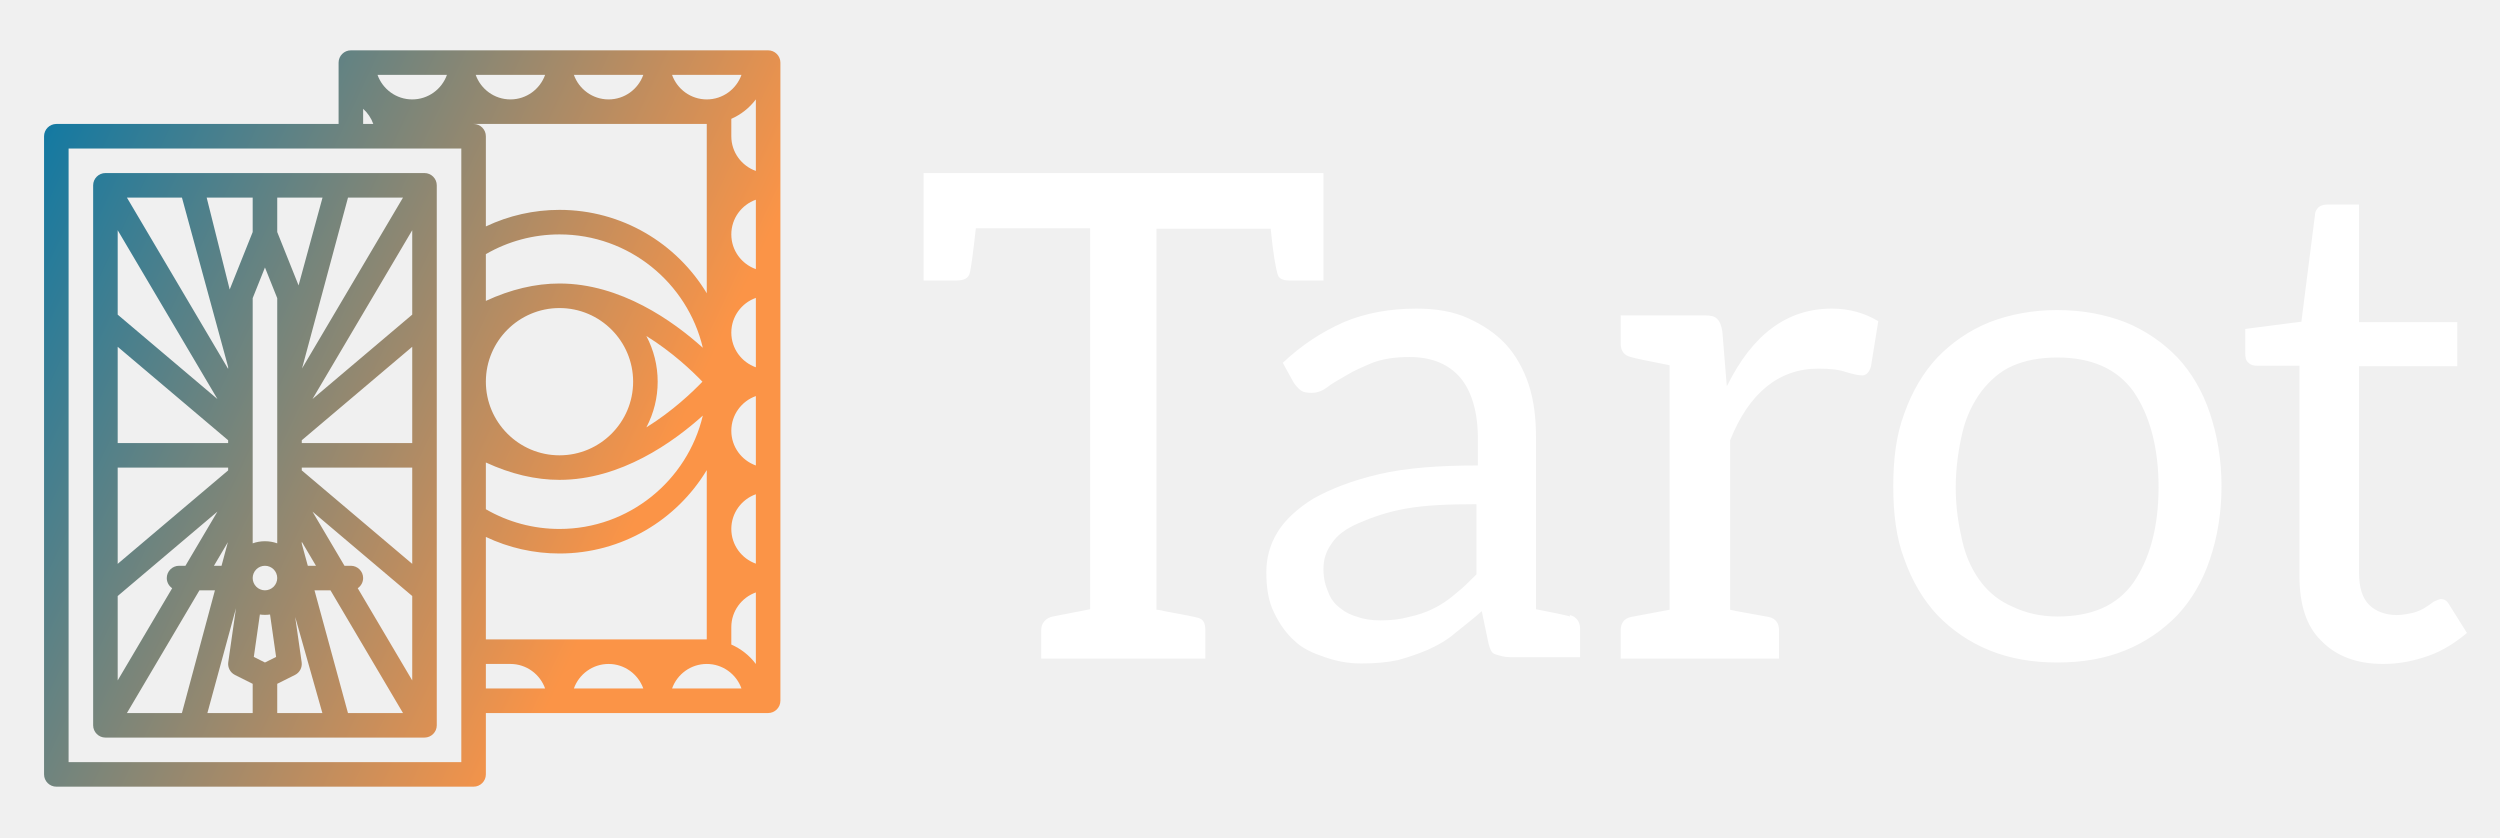
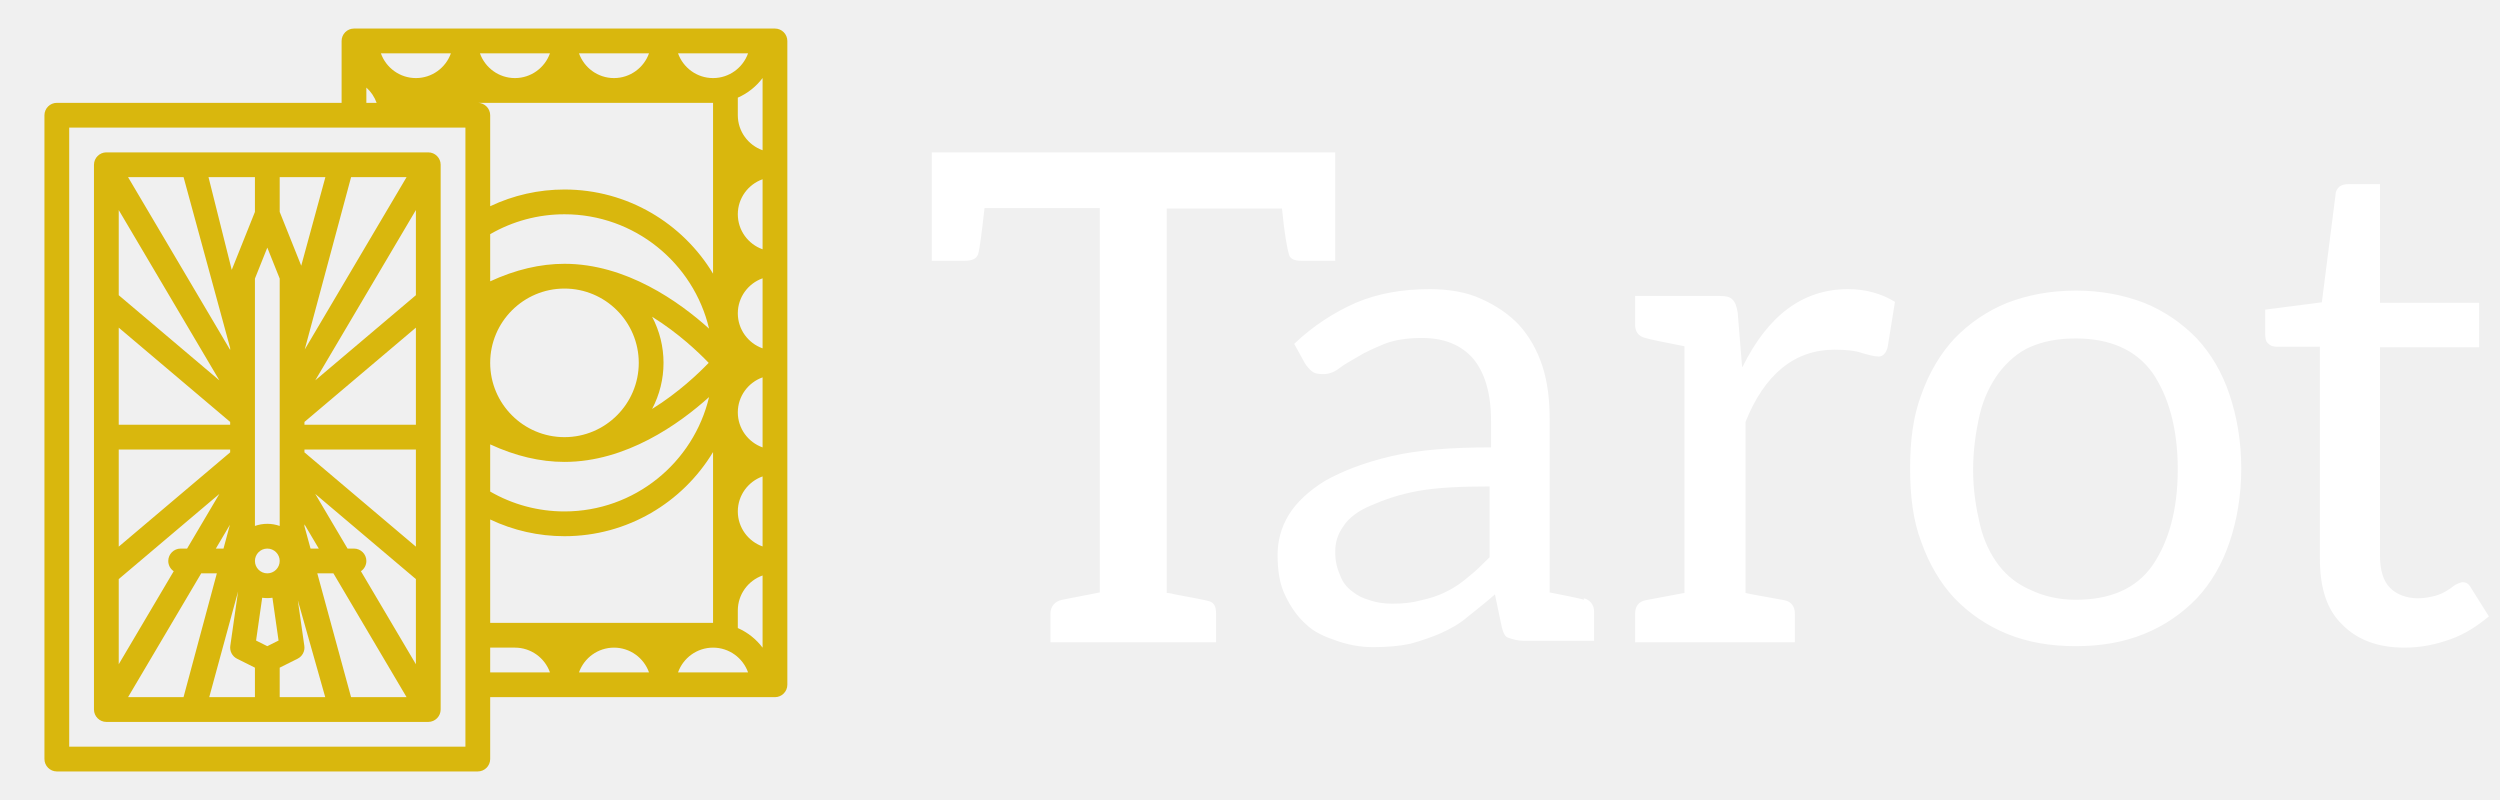
- <svg xmlns="http://www.w3.org/2000/svg" width="100%" height="100%" viewBox="0 0 227 76" version="1.1" xml:space="preserve" style="fill-rule:evenodd;clip-rule:evenodd;stroke-linejoin:round;stroke-miterlimit:2;">
-   <g transform="matrix(1,0,0,1,-36,-112)">
-     <rect x="0" y="0" width="300" height="300" style="fill:rgb(205,255,109);fill-opacity:0;" />
+ <svg xmlns="http://www.w3.org/2000/svg" width="100%" height="100%" viewBox="0 0 225 72" version="1.1" xml:space="preserve" style="fill-rule:evenodd;clip-rule:evenodd;stroke-linejoin:round;stroke-miterlimit:2;">
+   <g transform="matrix(1,0,0,1,-36,-114)">
+     <rect x="0" y="0" width="300" height="300" style="fill-opacity:0;" />
  </g>
-   <g id="_13337377-7e08-4075-bcbe-a0c2ef9c2412" transform="matrix(4.39584,0,0,4.39584,82.498,-0.947123)">
+   <g id="a9da25ef-ae62-4f06-b270-08249fc46ee9" transform="matrix(4.39584,0,0,4.39584,82.498,-2.94712)">
    <path d="M8.57,3.79L0.31,3.79L0.31,6.01L0.98,6.01C1.15,6.01 1.23,5.96 1.26,5.87C1.29,5.77 1.33,5.46 1.39,4.93L3.75,4.93L3.75,12.8C3.39,12.87 3.14,12.92 2.98,12.95C2.83,12.98 2.74,13.09 2.74,13.23L2.74,13.82L6.13,13.82L6.13,13.23C6.13,13.09 6.09,13.01 5.99,12.98C5.89,12.95 5.66,12.91 5.29,12.84C5.18,12.81 5.12,12.81 5.12,12.81L5.12,4.94L7.48,4.94C7.53,5.47 7.59,5.77 7.62,5.87C7.64,5.96 7.71,6.01 7.88,6.01L8.57,6.01L8.57,3.79ZM13.66,12.95C13.58,12.92 13.16,12.84 12.96,12.8L12.96,9.25C12.96,8.86 12.92,8.5 12.81,8.16C12.7,7.83 12.54,7.55 12.33,7.32C12.12,7.1 11.87,6.93 11.56,6.79C11.26,6.65 10.89,6.59 10.5,6.59C9.94,6.59 9.44,6.68 8.99,6.87C8.54,7.07 8.12,7.34 7.73,7.71L7.95,8.11C7.98,8.16 8.04,8.23 8.09,8.27C8.15,8.32 8.23,8.33 8.32,8.33C8.43,8.33 8.53,8.3 8.64,8.22C8.75,8.13 8.89,8.06 9.04,7.97C9.2,7.87 9.37,7.8 9.58,7.71C9.79,7.63 10.04,7.59 10.35,7.59C10.81,7.59 11.16,7.74 11.4,8.02C11.63,8.3 11.76,8.72 11.76,9.28L11.76,9.83C10.95,9.83 10.28,9.88 9.72,10.01C9.16,10.14 8.71,10.32 8.37,10.51C8.04,10.71 7.77,10.96 7.62,11.21C7.46,11.47 7.39,11.75 7.39,12.03C7.39,12.35 7.43,12.63 7.55,12.87C7.66,13.1 7.8,13.3 7.97,13.45C8.13,13.61 8.36,13.71 8.6,13.79C8.83,13.87 9.07,13.92 9.35,13.92C9.63,13.92 9.88,13.9 10.11,13.85C10.33,13.79 10.53,13.72 10.72,13.64C10.92,13.55 11.12,13.44 11.28,13.3C11.45,13.16 11.65,13.01 11.84,12.84L11.98,13.51C12.01,13.62 12.04,13.71 12.12,13.73C12.21,13.76 12.31,13.79 12.42,13.79L13.87,13.79L13.87,13.19C13.87,13.06 13.79,12.95 13.66,12.92L13.66,12.95ZM11.73,12.08C11.59,12.22 11.45,12.36 11.31,12.47C11.17,12.59 11.02,12.7 10.85,12.78C10.68,12.87 10.51,12.92 10.33,12.96C10.15,13.01 9.97,13.03 9.74,13.03C9.58,13.03 9.42,13.01 9.28,12.96C9.14,12.92 9.03,12.87 8.92,12.78C8.81,12.7 8.72,12.59 8.67,12.45C8.61,12.31 8.57,12.17 8.57,11.97C8.57,11.77 8.62,11.61 8.74,11.44C8.85,11.27 9.04,11.13 9.3,11.02C9.55,10.91 9.88,10.79 10.28,10.72C10.67,10.65 11.16,10.63 11.73,10.63L11.73,12.08ZM16.9,8.18L16.81,7.07C16.79,6.94 16.76,6.86 16.7,6.8C16.65,6.75 16.58,6.73 16.44,6.73L14.71,6.73L14.71,7.32C14.71,7.46 14.78,7.56 14.92,7.59C15.01,7.62 15.27,7.67 15.72,7.76L15.72,12.81L14.92,12.96C14.78,12.99 14.71,13.09 14.71,13.23L14.71,13.82L17.98,13.82L17.98,13.23C17.98,13.09 17.91,12.99 17.77,12.96C17.35,12.88 17.08,12.84 16.97,12.81L16.97,9.31C17.36,8.33 17.98,7.83 18.79,7.83C19.04,7.83 19.22,7.85 19.36,7.9C19.5,7.94 19.61,7.97 19.7,7.97C19.78,7.97 19.85,7.9 19.88,7.78L20.03,6.85C19.75,6.68 19.43,6.59 19.07,6.59C18.14,6.59 17.43,7.13 16.91,8.18L16.9,8.18ZM23.73,6.62C23.21,6.62 22.75,6.71 22.33,6.87C21.91,7.04 21.55,7.29 21.25,7.6C20.96,7.91 20.73,8.3 20.57,8.75C20.4,9.2 20.34,9.7 20.34,10.26C20.34,10.82 20.4,11.33 20.57,11.77C20.73,12.22 20.96,12.61 21.25,12.92C21.55,13.23 21.91,13.48 22.33,13.65C22.75,13.82 23.21,13.9 23.73,13.9C24.25,13.9 24.71,13.82 25.13,13.65C25.55,13.48 25.91,13.23 26.21,12.92C26.5,12.61 26.73,12.22 26.88,11.77C27.03,11.33 27.12,10.82 27.12,10.26C27.12,9.7 27.03,9.2 26.88,8.75C26.73,8.3 26.5,7.91 26.21,7.6C25.91,7.29 25.55,7.04 25.13,6.87C24.71,6.71 24.25,6.62 23.73,6.62ZM23.73,12.95C23.37,12.95 23.06,12.87 22.81,12.75C22.55,12.64 22.33,12.47 22.16,12.25C21.99,12.03 21.85,11.75 21.77,11.41C21.69,11.07 21.63,10.71 21.63,10.29C21.63,9.87 21.69,9.48 21.77,9.14C21.85,8.81 21.99,8.53 22.16,8.3C22.33,8.08 22.55,7.88 22.81,7.77C23.06,7.66 23.37,7.6 23.73,7.6C24.43,7.6 24.96,7.83 25.3,8.3C25.63,8.78 25.82,9.44 25.82,10.28C25.82,11.12 25.63,11.77 25.3,12.25C24.96,12.73 24.43,12.95 23.73,12.95ZM30.46,13.93C30.79,13.93 31.09,13.87 31.4,13.76C31.71,13.65 31.96,13.48 32.19,13.29L31.82,12.7C31.77,12.61 31.71,12.59 31.65,12.59C31.63,12.59 31.57,12.61 31.51,12.64C31.46,12.67 31.42,12.71 31.35,12.75C31.28,12.8 31.19,12.84 31.09,12.87C31,12.89 30.88,12.92 30.74,12.92C30.52,12.92 30.31,12.85 30.17,12.71C30.03,12.57 29.96,12.35 29.96,12.04L29.96,7.78L31.99,7.78L31.99,6.87L29.96,6.87L29.96,4.44L29.33,4.44C29.25,4.44 29.19,4.45 29.13,4.49C29.08,4.54 29.05,4.59 29.05,4.66L28.77,6.86L27.61,7.01L27.61,7.5C27.61,7.59 27.62,7.67 27.68,7.71C27.73,7.76 27.79,7.77 27.87,7.77L28.73,7.77L28.73,12.11C28.73,12.7 28.87,13.15 29.18,13.45C29.48,13.76 29.9,13.93 30.46,13.93Z" style="fill:white;fill-rule:nonzero;" />
  </g>
-   <g id="_353f6d70-5b68-4815-b65b-ea9fd61a3c24" transform="matrix(0.139293,0,0,0.139293,1.77131,2.34096)">
-     <path d="M488,16L216,16C211.611,16 208,19.611 208,24L208,64L24,64C19.611,64 16,67.611 16,72L16,488C16,492.389 19.611,496 24,496L296,496C300.389,496 304,492.389 304,488L304,448L488,448C492.389,448 496,444.389 496,440L496,24C496,19.611 492.389,16 488,16ZM448,48C437.571,48 428.679,41.311 425.376,32L470.624,32C467.321,41.311 458.429,48 448,48ZM384,48C373.571,48 364.679,41.311 361.376,32L406.624,32C403.321,41.311 394.429,48 384,48ZM320,48C309.571,48 300.679,41.311 297.376,32L342.624,32C339.321,41.311 330.429,48 320,48ZM256,48C245.571,48 236.679,41.311 233.376,32L278.624,32C275.321,41.311 266.429,48 256,48ZM448,64L448,174.369C428.385,141.819 392.694,120 352,120C335.397,119.99 318.999,123.68 304,130.801L304,72C304,67.611 300.389,64 296,64L448,64ZM304,148.855C318.549,140.439 335.049,136 352,136C397.331,136 435.42,167.583 445.428,209.9C426.096,192.486 391.832,168 352,168C336.36,168 320.26,171.807 304,179.33L304,148.855ZM445.173,232C438.616,238.833 425.565,251.281 408.618,261.791C413.474,252.613 416.009,242.384 416,232C416.009,221.616 413.474,211.386 408.618,202.208C425.567,212.719 438.618,225.169 445.173,232ZM352,184C378.468,184 400,205.533 400,232C400,258.467 378.468,280 352,280C325.532,280 304,258.467 304,232C304,205.533 325.532,184 352,184ZM352,296C391.832,296 426.096,271.514 445.428,254.1C435.42,296.417 397.331,328 352,328C335.061,328 318.547,323.566 304,315.152L304,284.67C320.259,292.193 336.359,296 352,296ZM304,333.199C318.999,340.318 335.397,344.008 352,344C392.694,344 428.385,322.181 448,289.631L448,400L304,400L304,333.199ZM384,416C394.429,416 403.321,422.689 406.624,432L361.376,432C364.679,422.689 373.571,416 384,416ZM448,416C458.429,416 467.321,422.689 470.624,432L425.376,432C428.679,422.689 437.571,416 448,416ZM464,403.35L464,392C464,381.571 470.689,372.679 480,369.376L480,416.028C475.846,410.497 470.334,406.13 464,403.35ZM464,328C464,317.571 470.689,308.679 480,305.376L480,350.624C470.689,347.321 464,338.429 464,328ZM464,264C464,253.571 470.689,244.679 480,241.376L480,286.624C470.689,283.321 464,274.429 464,264ZM464,200C464,189.571 470.689,180.679 480,177.376L480,222.624C470.689,219.321 464,210.429 464,200ZM464,136C464,125.571 470.689,116.679 480,113.376L480,158.624C470.689,155.321 464,146.429 464,136ZM464,72L464,60.65C470.334,57.87 475.846,53.503 480,47.972L480,94.624C470.689,91.321 464,82.429 464,72ZM224,54.131C226.998,56.815 229.276,60.209 230.624,64L224,64L224,54.131ZM288,480L32,480L32,80L288,80L288,480ZM304,416L320,416C330.429,416 339.321,422.689 342.624,432L304,432L304,416ZM264,96L56,96C51.611,96 48,99.611 48,104L48,456C48,460.389 51.611,464 56,464L264,464C268.389,464 272,460.389 272,456L272,104C272,99.611 268.389,96 264,96ZM152,360C152,355.589 155.589,352 160,352C164.411,352 168,355.589 168,360C168,364.411 164.411,368 160,368C155.589,368 152,364.411 152,360ZM160,157.541L168,177.541L168,337.377C165.496,336.489 162.804,336.001 160,336.001C157.196,336.001 154.504,336.489 152,337.377L152,177.541L160,157.541ZM136,272L64,272L64,209.249L136,270.172L136,272ZM64,288L136,288L136,289.828L64,350.751L64,288ZM131.695,352L126.747,352L135.831,336.626L131.695,352ZM167.265,411.423L160,415.056L152.735,411.424L156.686,383.767C157.77,383.917 158.875,384.001 160,384.001C161.125,384.001 162.23,383.917 163.314,383.767L167.265,411.423ZM184,337.597L184,336.341L193.253,352L187.928,352L184,337.597ZM184.077,289.894L184,289.985L184,288L256,288L256,350.751L184.077,289.894ZM256,272L184,272L184,270.172L256,209.249L256,272ZM181.914,169.245L168,134.459L168,112L197.526,112L181.914,169.245ZM214.132,112L249.98,112L184.169,223.373L214.132,112ZM152,134.459L137.012,171.929L122.003,112L152,112L152,134.459ZM136,222.402L136,223.658L70.02,112L105.89,112L136,222.402ZM129.03,243.314L64,188.289L64,133.264L129.03,243.314ZM64,371.711L129.029,316.686L108.162,352L104,352C99.611,352 96,355.611 96,360C96,362.654 97.321,365.14 99.519,366.627L64,426.736L64,371.711ZM117.292,368L127.39,368L105.867,448L70.02,448L117.292,368ZM141.107,379.675L136.08,414.868C135.595,418.268 137.351,421.618 140.422,423.155L152,428.944L152,448L122.474,448L141.107,379.675ZM168,428.944L179.578,423.155C182.649,421.618 184.405,418.268 183.92,414.868L179.708,385.382L197.423,448L168,448L168,428.944ZM192.292,368L202.708,368L249.981,448L214.111,448L192.292,368ZM220.481,366.627C222.679,365.14 224,362.654 224,360C224,355.611 220.389,352 216,352L211.838,352L190.971,316.687L256,371.711L256,426.736L220.481,366.627ZM256,188.289L190.971,243.314L256,133.264L256,188.289Z" style="fill:url(#_Linear1);fill-rule:nonzero;" />
+   <g id="cfffb631-29da-43a9-9ed1-46e49f0863c8" transform="matrix(0.139293,0,0,0.139293,1.77131,0.340963)">
+     <path d="M488,16L216,16C211.611,16 208,19.611 208,24L208,64L24,64C19.611,64 16,67.611 16,72L16,488C16,492.389 19.611,496 24,496L296,496C300.389,496 304,492.389 304,488L304,448L488,448C492.389,448 496,444.389 496,440L496,24C496,19.611 492.389,16 488,16ZM448,48C437.571,48 428.679,41.311 425.376,32L470.624,32C467.321,41.311 458.429,48 448,48ZM384,48C373.571,48 364.679,41.311 361.376,32L406.624,32C403.321,41.311 394.429,48 384,48ZM320,48C309.571,48 300.679,41.311 297.376,32L342.624,32C339.321,41.311 330.429,48 320,48ZM256,48C245.571,48 236.679,41.311 233.376,32L278.624,32C275.321,41.311 266.429,48 256,48ZM448,64L448,174.369C428.385,141.819 392.694,120 352,120C335.397,119.99 318.999,123.68 304,130.801L304,72C304,67.611 300.389,64 296,64L448,64ZM304,148.855C318.549,140.439 335.049,136 352,136C397.331,136 435.42,167.583 445.428,209.9C426.096,192.486 391.832,168 352,168C336.36,168 320.26,171.807 304,179.33L304,148.855ZM445.173,232C438.616,238.833 425.565,251.281 408.618,261.791C413.474,252.613 416.009,242.384 416,232C416.009,221.616 413.474,211.386 408.618,202.208C425.567,212.719 438.618,225.169 445.173,232ZM352,184C378.468,184 400,205.533 400,232C400,258.467 378.468,280 352,280C325.532,280 304,258.467 304,232C304,205.533 325.532,184 352,184ZM352,296C391.832,296 426.096,271.514 445.428,254.1C435.42,296.417 397.331,328 352,328C335.061,328 318.547,323.566 304,315.152L304,284.67C320.259,292.193 336.359,296 352,296ZM304,333.199C318.999,340.318 335.397,344.008 352,344C392.694,344 428.385,322.181 448,289.631L448,400L304,400L304,333.199ZM384,416C394.429,416 403.321,422.689 406.624,432L361.376,432C364.679,422.689 373.571,416 384,416ZM448,416C458.429,416 467.321,422.689 470.624,432L425.376,432C428.679,422.689 437.571,416 448,416ZM464,403.35L464,392C464,381.571 470.689,372.679 480,369.376L480,416.028C475.846,410.497 470.334,406.13 464,403.35ZM464,328C464,317.571 470.689,308.679 480,305.376L480,350.624C470.689,347.321 464,338.429 464,328ZM464,264C464,253.571 470.689,244.679 480,241.376L480,286.624C470.689,283.321 464,274.429 464,264ZM464,200C464,189.571 470.689,180.679 480,177.376L480,222.624C470.689,219.321 464,210.429 464,200ZM464,136C464,125.571 470.689,116.679 480,113.376L480,158.624C470.689,155.321 464,146.429 464,136ZM464,72L464,60.65C470.334,57.87 475.846,53.503 480,47.972L480,94.624C470.689,91.321 464,82.429 464,72ZM224,54.131C226.998,56.815 229.276,60.209 230.624,64L224,64L224,54.131ZM288,480L32,480L32,80L288,80L288,480ZM304,416L320,416C330.429,416 339.321,422.689 342.624,432L304,432L304,416ZM264,96L56,96C51.611,96 48,99.611 48,104L48,456C48,460.389 51.611,464 56,464L264,464C268.389,464 272,460.389 272,456L272,104C272,99.611 268.389,96 264,96ZM152,360C152,355.589 155.589,352 160,352C164.411,352 168,355.589 168,360C168,364.411 164.411,368 160,368C155.589,368 152,364.411 152,360ZM160,157.541L168,177.541L168,337.377C165.496,336.489 162.804,336.001 160,336.001C157.196,336.001 154.504,336.489 152,337.377L152,177.541L160,157.541ZM136,272L64,272L64,209.249L136,270.172L136,272ZM64,288L136,288L136,289.828L64,350.751L64,288ZM131.695,352L126.747,352L135.831,336.626L131.695,352ZM167.265,411.423L160,415.056L152.735,411.424L156.686,383.767C157.77,383.917 158.875,384.001 160,384.001C161.125,384.001 162.23,383.917 163.314,383.767L167.265,411.423ZM184,337.597L184,336.341L193.253,352L187.928,352L184,337.597ZM184.077,289.894L184,289.985L184,288L256,288L256,350.751L184.077,289.894ZM256,272L184,272L184,270.172L256,209.249L256,272ZM181.914,169.245L168,134.459L168,112L197.526,112L181.914,169.245ZM214.132,112L249.98,112L184.169,223.373L214.132,112ZM152,134.459L137.012,171.929L122.003,112L152,112L152,134.459ZM136,222.402L136,223.658L70.02,112L105.89,112L136,222.402ZM129.03,243.314L64,188.289L64,133.264L129.03,243.314ZM64,371.711L129.029,316.686L108.162,352L104,352C99.611,352 96,355.611 96,360C96,362.654 97.321,365.14 99.519,366.627L64,426.736L64,371.711ZM117.292,368L127.39,368L105.867,448L70.02,448L117.292,368ZM141.107,379.675L136.08,414.868C135.595,418.268 137.351,421.618 140.422,423.155L152,428.944L152,448L122.474,448L141.107,379.675ZM168,428.944L179.578,423.155C182.649,421.618 184.405,418.268 183.92,414.868L179.708,385.382L197.423,448L168,448L168,428.944ZM192.292,368L202.708,368L249.981,448L214.111,448L192.292,368ZM220.481,366.627C222.679,365.14 224,362.654 224,360C224,355.611 220.389,352 216,352L211.838,352L190.971,316.687L256,371.711L256,426.736L220.481,366.627ZM256,188.289L190.971,243.314L256,133.264L256,188.289Z" style="fill:rgb(217,183,13);fill-rule:nonzero;" />
  </g>
-   <defs>
-     <linearGradient id="_Linear1" x1="0" y1="0" x2="1" y2="0" gradientUnits="userSpaceOnUse" gradientTransform="matrix(435.028,202.857,-202.857,435.028,16,16)">
-       <stop offset="0" style="stop-color:rgb(9,120,166);stop-opacity:1" />
-       <stop offset="1" style="stop-color:rgb(251,148,71);stop-opacity:1" />
-     </linearGradient>
-   </defs>
</svg>
